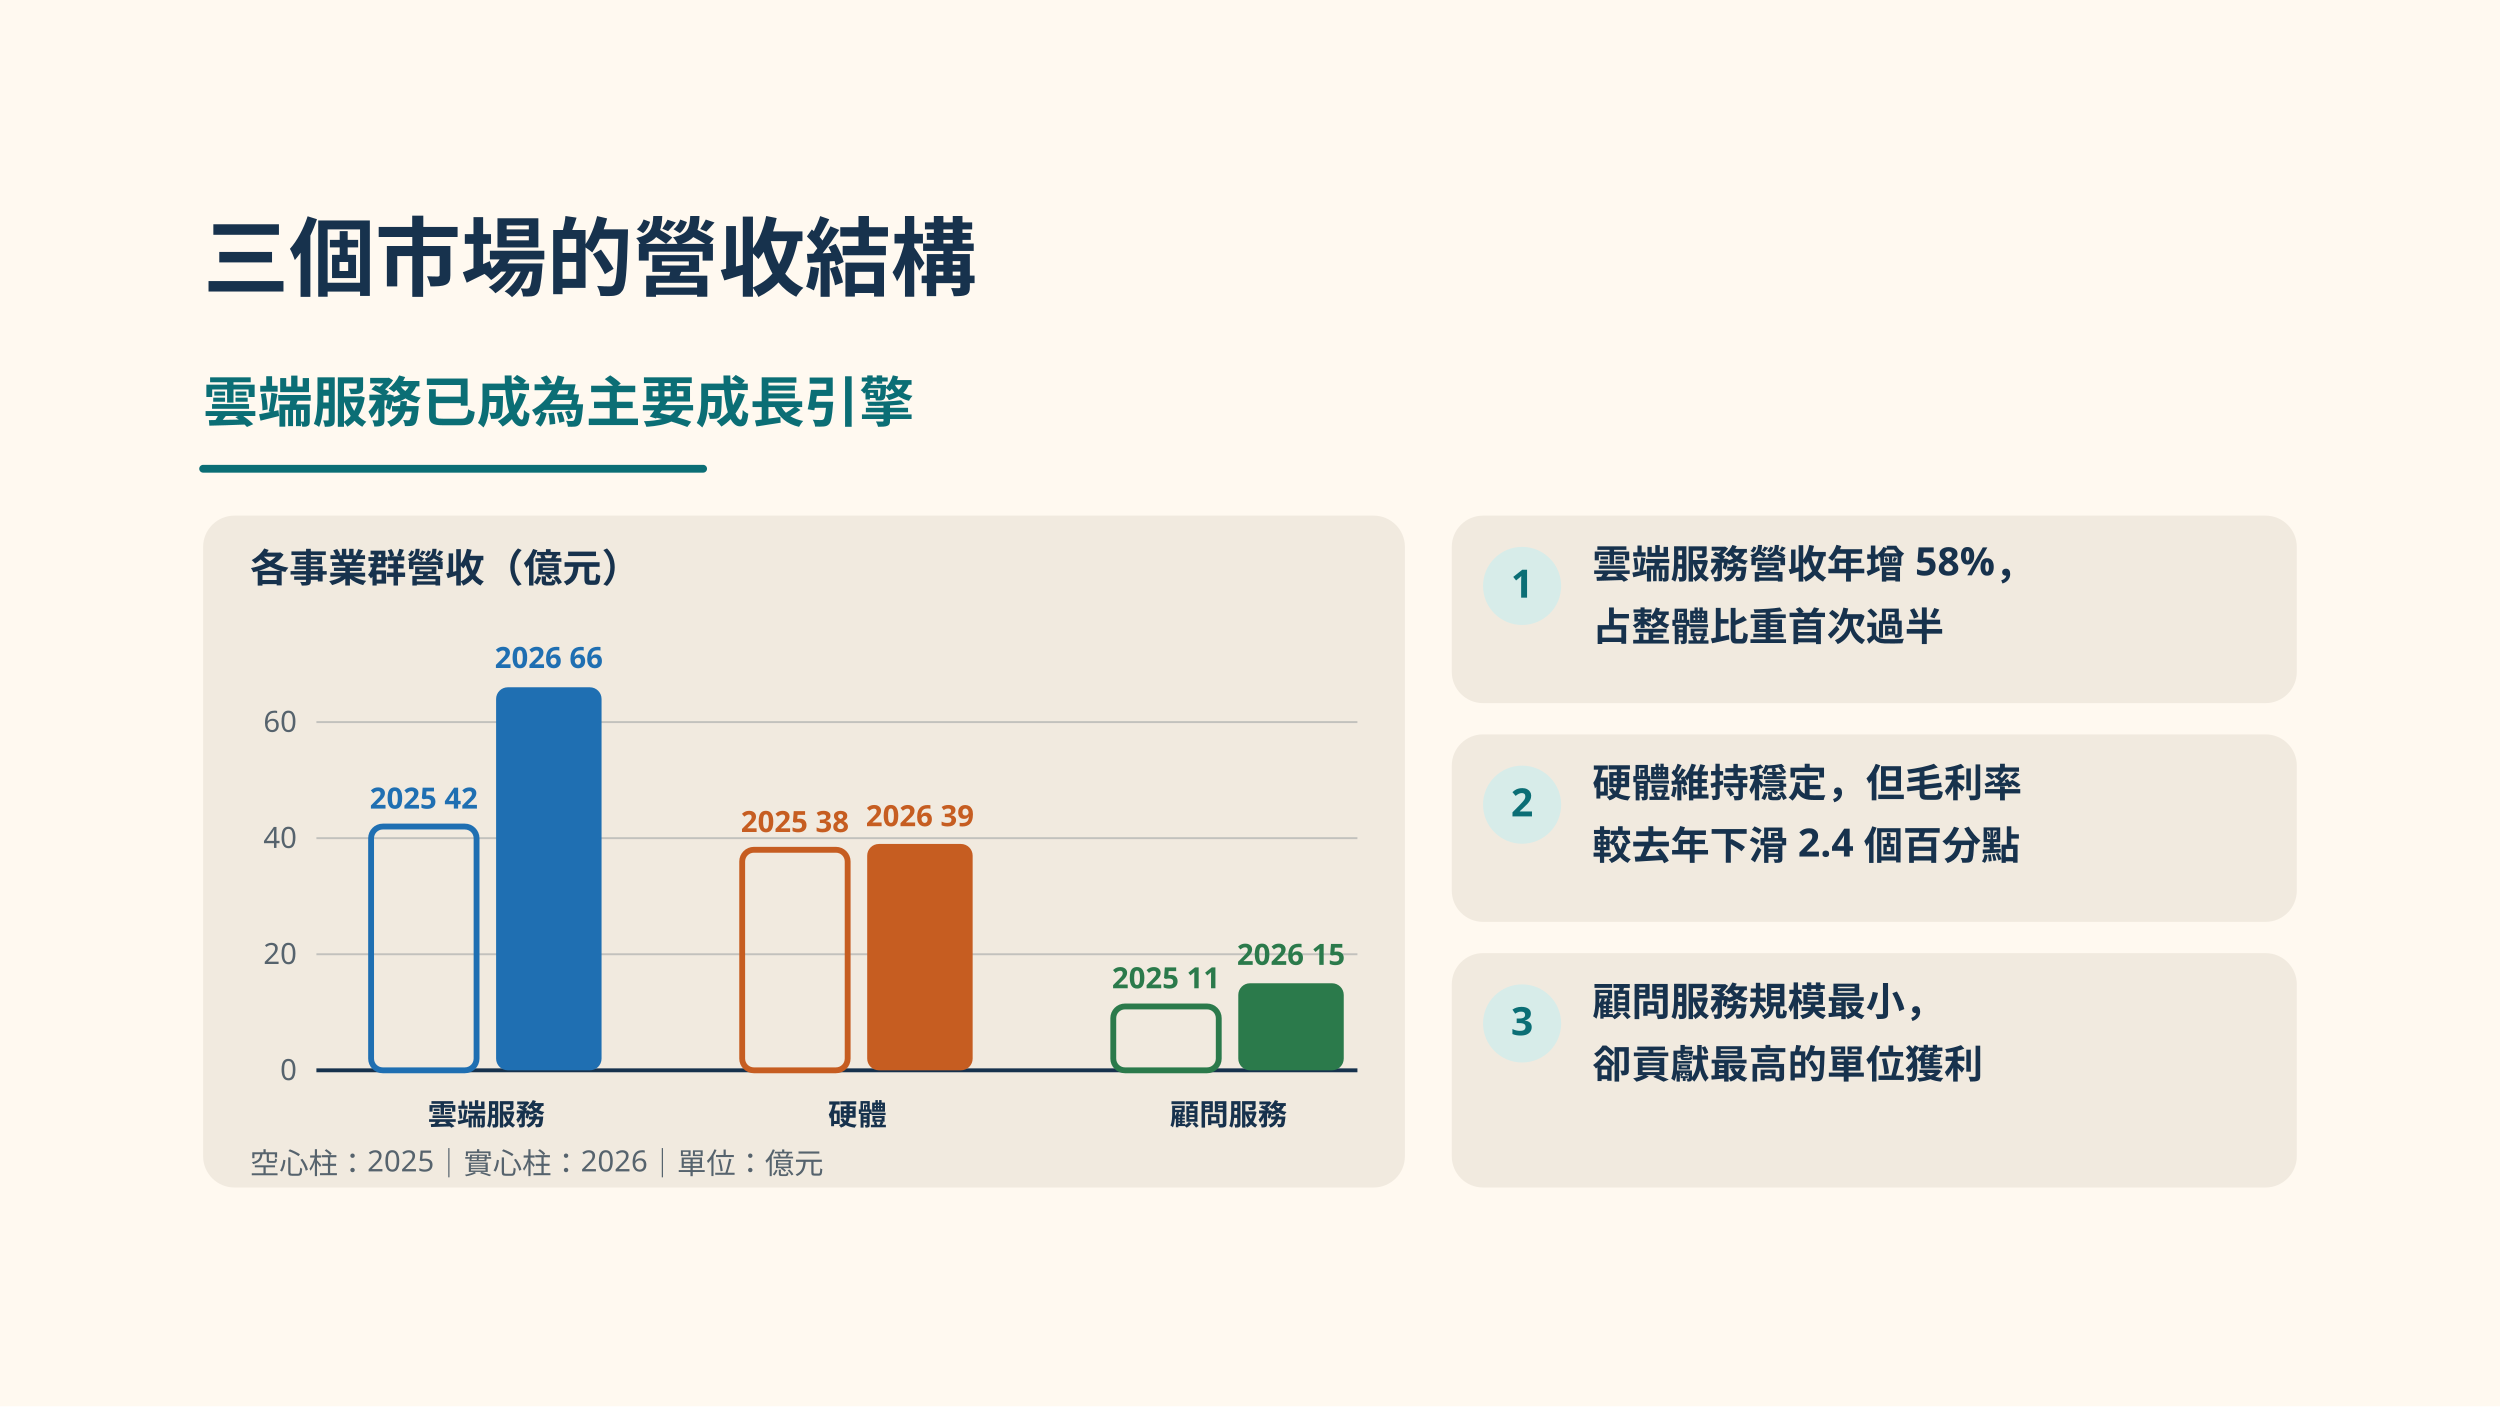
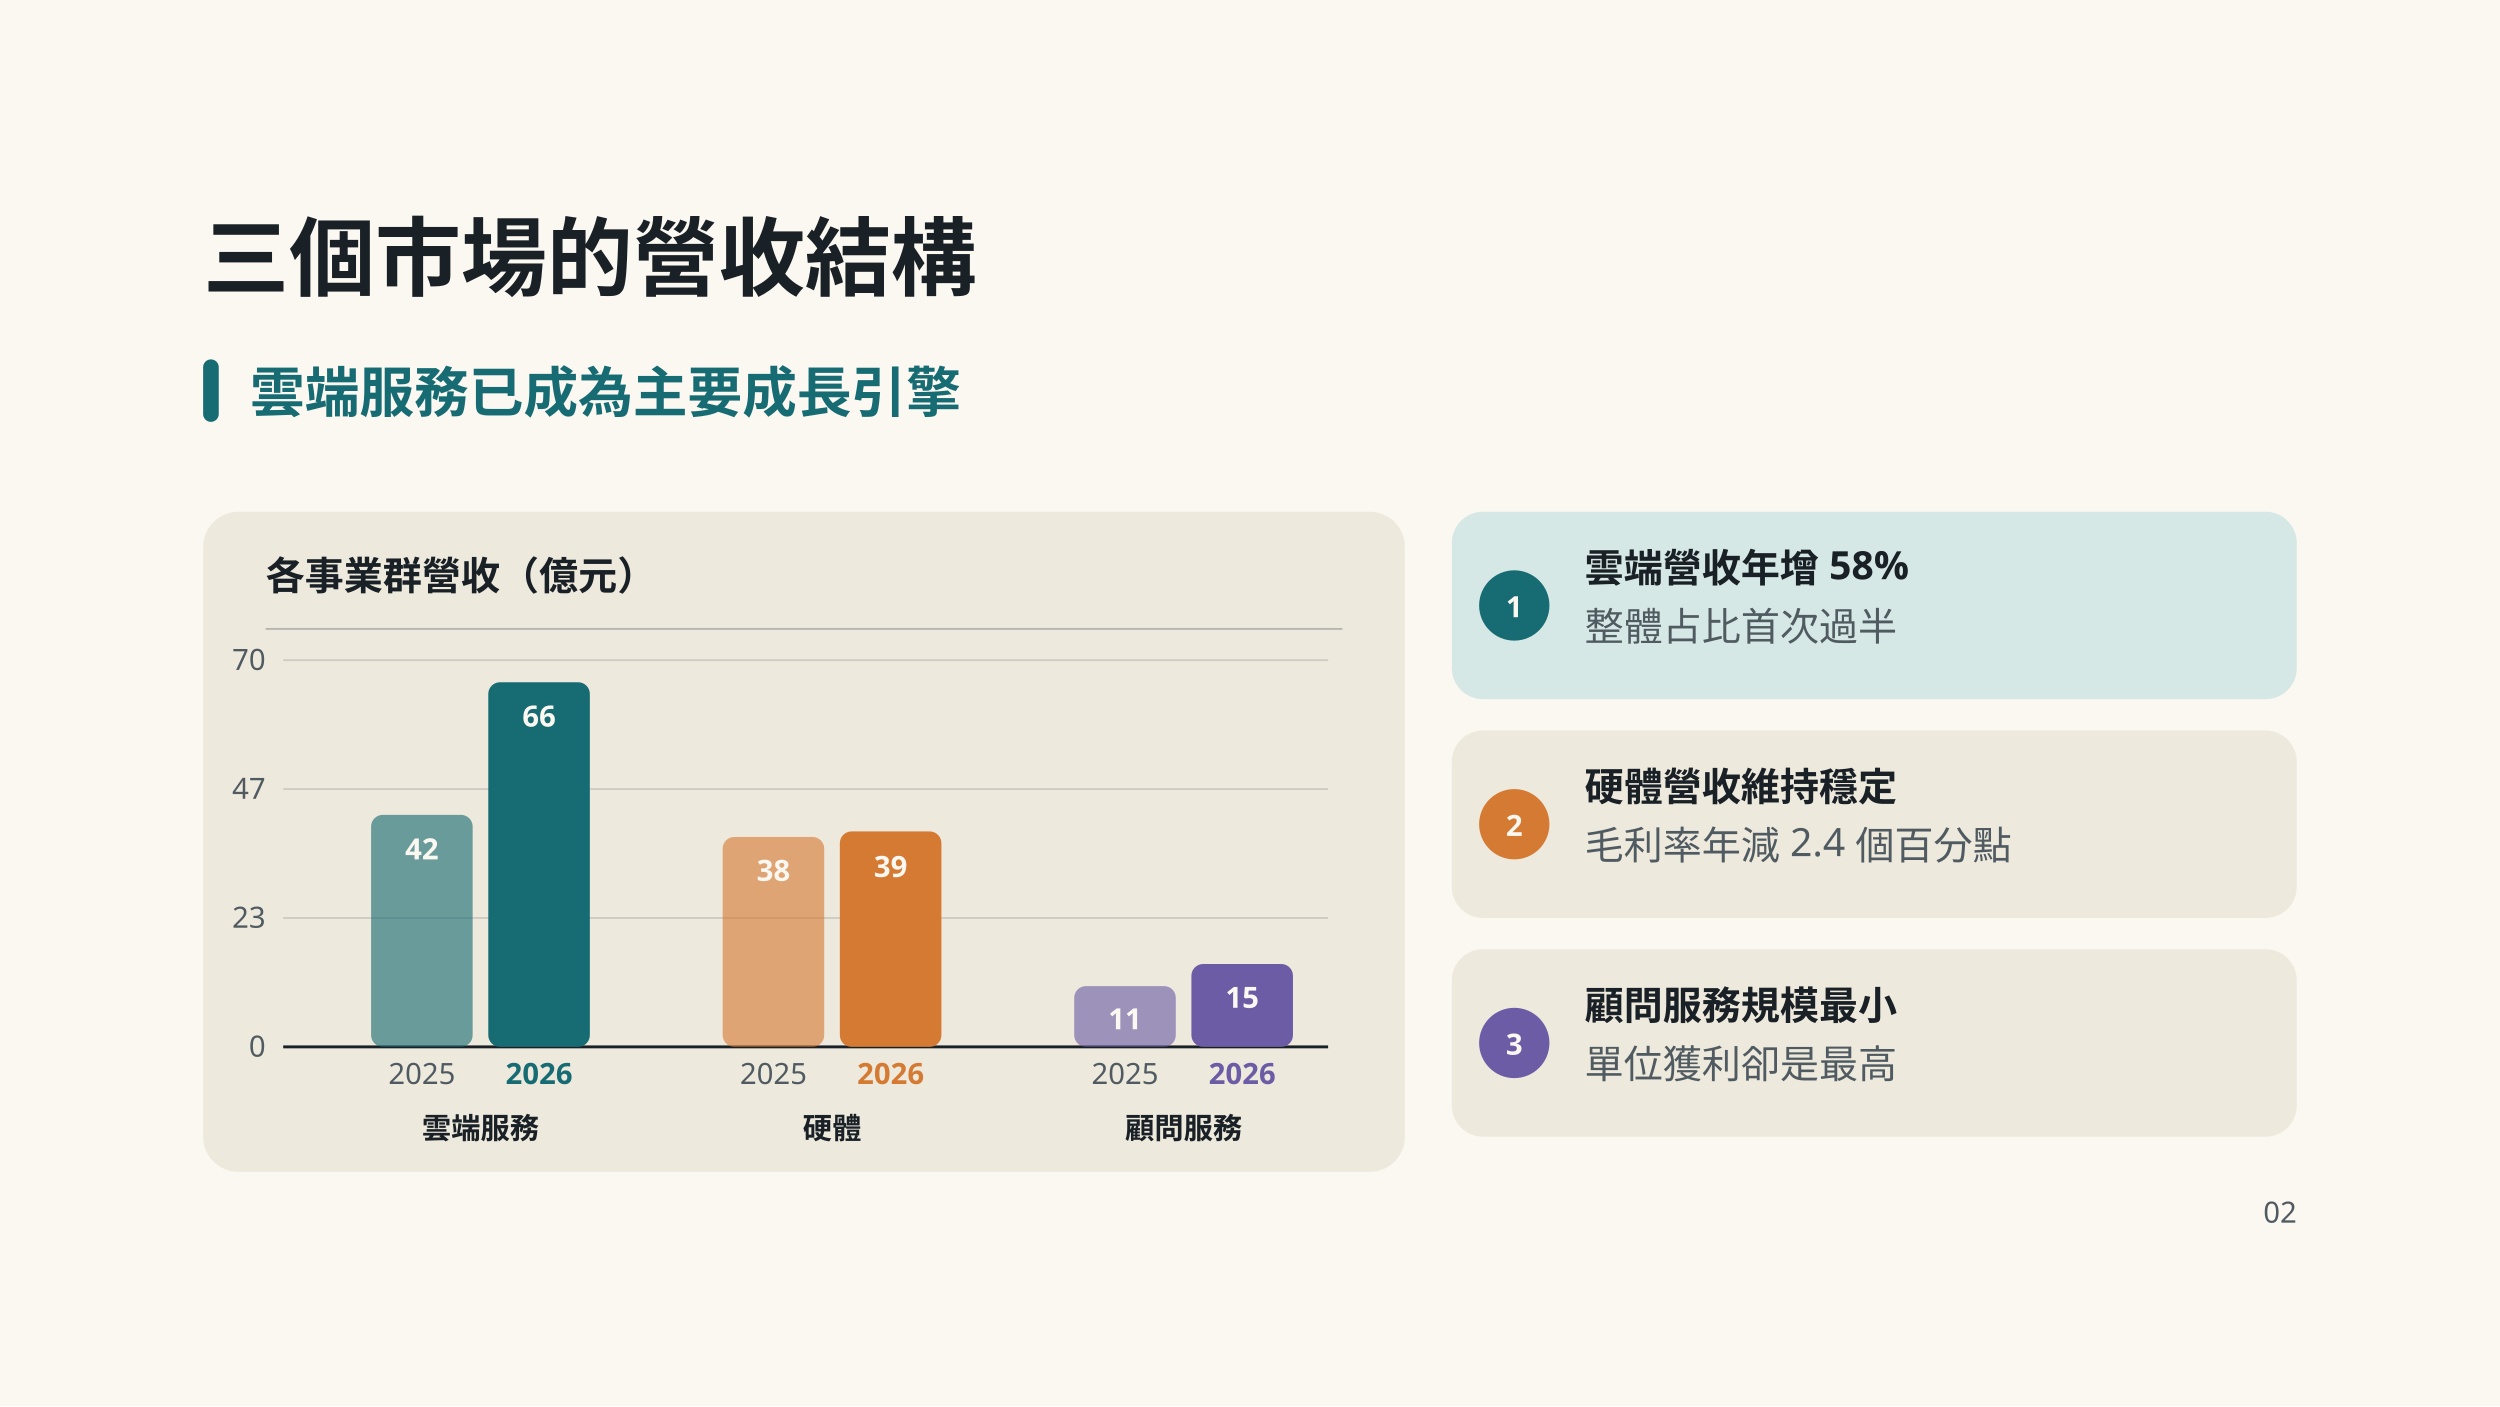
<svg xmlns="http://www.w3.org/2000/svg" viewBox="0 0 1280 720" data-pptx-page-role="content">
-   <rect id="page-background" data-pptx-role="background" x="0" y="0" width="1280" height="720" fill="#FFF9F0" />
-   <g id="page-title" data-pptx-bounds="104 104 1072 64">
-     <text x="104" y="148" fill="#17324D" font-family="'Noto Sans TC', 'PingFang TC', 'Microsoft JhengHei', 'Hiragino Sans', system-ui, sans-serif" font-size="44" font-weight="700">三個市場的營收結構</text>
+   <rect id="page-background" data-pptx-role="background" x="0" y="0" width="1280" height="720" fill="#FBF8F1" />
+   <g id="page-heading" data-pptx-bounds="104 104 1072 126">
+     <text x="104" y="148" fill="#192126" font-family="'Noto Sans TC', 'PingFang TC', 'Microsoft JhengHei', 'Hiragino Sans', system-ui, sans-serif" font-size="44" font-weight="700">三個市場的營收結構</text>
+     <rect x="104" y="184" width="8" height="32" rx="4" ry="4" fill="#176B73" />
+     <text x="128" y="211" fill="#176B73" font-family="'Noto Sans TC', 'PingFang TC', 'Microsoft JhengHei', 'Hiragino Sans', system-ui, sans-serif" font-size="28" font-weight="700">雲端服務已成為主要成長引擎</text>
  </g>
-   <g id="growth-subtitle" data-pptx-bounds="104 184 1072 60">
-     <text x="104" y="216" fill="#0B6E75" font-family="'Noto Sans TC', 'PingFang TC', 'Microsoft JhengHei', 'Hiragino Sans', system-ui, sans-serif" font-size="28" font-weight="700">雲端服務已成為主要成長引擎</text>
-     <line x1="104" y1="240" x2="360" y2="240" stroke="#0B6E75" stroke-width="4" stroke-linecap="round" />
+   <g id="revenue-chart" data-pptx-bounds="104 262 615.31 338" data-pptx-replace-with="chart">
+     <rect x="104" y="262" width="615.31" height="338" rx="18" ry="18" fill="#EEE9DD" />
+     <text x="136" y="302" fill="#192126" font-family="'Noto Sans TC', 'PingFang TC', 'Microsoft JhengHei', 'Hiragino Sans', system-ui, sans-serif" font-size="20" font-weight="700">各事業群營收（億元）</text>
+     <line x1="136" y1="322" x2="687.31" y2="322" stroke="#505B61" stroke-width="1" stroke-opacity="0.35" />
+     <text x="136" y="343" fill="#505B61" font-family="'Noto Sans TC', 'PingFang TC', 'Microsoft JhengHei', 'Hiragino Sans', system-ui, sans-serif" font-size="15" text-anchor="end">70</text>
+     <text x="136" y="409" fill="#505B61" font-family="'Noto Sans TC', 'PingFang TC', 'Microsoft JhengHei', 'Hiragino Sans', system-ui, sans-serif" font-size="15" text-anchor="end">47</text>
+     <text x="136" y="475" fill="#505B61" font-family="'Noto Sans TC', 'PingFang TC', 'Microsoft JhengHei', 'Hiragino Sans', system-ui, sans-serif" font-size="15" text-anchor="end">23</text>
+     <text x="136" y="541" fill="#505B61" font-family="'Noto Sans TC', 'PingFang TC', 'Microsoft JhengHei', 'Hiragino Sans', system-ui, sans-serif" font-size="15" text-anchor="end">0</text>
+     <line x1="145" y1="338" x2="680" y2="338" stroke="#505B61" stroke-width="1" stroke-opacity="0.2" />
+     <line x1="145" y1="404" x2="680" y2="404" stroke="#505B61" stroke-width="1" stroke-opacity="0.2" />
+     <line x1="145" y1="470" x2="680" y2="470" stroke="#505B61" stroke-width="1" stroke-opacity="0.2" />
+     <line x1="145" y1="536" x2="680" y2="536" stroke="#192126" stroke-width="1.5" />
+     <rect x="190" y="417.2" width="52" height="118.8" rx="6" ry="6" fill="#176B73" fill-opacity="0.62" />
+     <rect x="250" y="349.31" width="52" height="186.69" rx="6" ry="6" fill="#176B73" />
+     <text x="216" y="440" fill="#FBF8F1" font-family="'Noto Sans TC', 'PingFang TC', 'Microsoft JhengHei', 'Hiragino Sans', system-ui, sans-serif" font-size="15" font-weight="700" text-anchor="middle">42</text>
+     <text x="276" y="372" fill="#FBF8F1" font-family="'Noto Sans TC', 'PingFang TC', 'Microsoft JhengHei', 'Hiragino Sans', system-ui, sans-serif" font-size="15" font-weight="700" text-anchor="middle">66</text>
+     <text x="216" y="555" fill="#505B61" font-family="'Noto Sans TC', 'PingFang TC', 'Microsoft JhengHei', 'Hiragino Sans', system-ui, sans-serif" font-size="15" text-anchor="middle">2025</text>
+     <text x="276" y="555" fill="#176B73" font-family="'Noto Sans TC', 'PingFang TC', 'Microsoft JhengHei', 'Hiragino Sans', system-ui, sans-serif" font-size="15" font-weight="700" text-anchor="middle">2026</text>
+     <text x="246" y="583" fill="#192126" font-family="'Noto Sans TC', 'PingFang TC', 'Microsoft JhengHei', 'Hiragino Sans', system-ui, sans-serif" font-size="15" font-weight="700" text-anchor="middle">雲端服務</text>
+     <rect x="370" y="428.51" width="52" height="107.49" rx="6" ry="6" fill="#D57A32" fill-opacity="0.62" />
+     <rect x="430" y="425.69" width="52" height="110.31" rx="6" ry="6" fill="#D57A32" />
+     <text x="396" y="451" fill="#FBF8F1" font-family="'Noto Sans TC', 'PingFang TC', 'Microsoft JhengHei', 'Hiragino Sans', system-ui, sans-serif" font-size="15" font-weight="700" text-anchor="middle">38</text>
+     <text x="456" y="449" fill="#FBF8F1" font-family="'Noto Sans TC', 'PingFang TC', 'Microsoft JhengHei', 'Hiragino Sans', system-ui, sans-serif" font-size="15" font-weight="700" text-anchor="middle">39</text>
+     <text x="396" y="555" fill="#505B61" font-family="'Noto Sans TC', 'PingFang TC', 'Microsoft JhengHei', 'Hiragino Sans', system-ui, sans-serif" font-size="15" text-anchor="middle">2025</text>
+     <text x="456" y="555" fill="#D57A32" font-family="'Noto Sans TC', 'PingFang TC', 'Microsoft JhengHei', 'Hiragino Sans', system-ui, sans-serif" font-size="15" font-weight="700" text-anchor="middle">2026</text>
+     <text x="426" y="583" fill="#192126" font-family="'Noto Sans TC', 'PingFang TC', 'Microsoft JhengHei', 'Hiragino Sans', system-ui, sans-serif" font-size="15" font-weight="700" text-anchor="middle">硬體</text>
+     <rect x="550" y="504.89" width="52" height="31.11" rx="6" ry="6" fill="#6B5CA5" fill-opacity="0.62" />
+     <rect x="610" y="493.57" width="52" height="42.43" rx="6" ry="6" fill="#6B5CA5" />
+     <text x="576" y="527" fill="#FBF8F1" font-family="'Noto Sans TC', 'PingFang TC', 'Microsoft JhengHei', 'Hiragino Sans', system-ui, sans-serif" font-size="15" font-weight="700" text-anchor="middle">11</text>
+     <text x="636" y="516" fill="#FBF8F1" font-family="'Noto Sans TC', 'PingFang TC', 'Microsoft JhengHei', 'Hiragino Sans', system-ui, sans-serif" font-size="15" font-weight="700" text-anchor="middle">15</text>
+     <text x="576" y="555" fill="#505B61" font-family="'Noto Sans TC', 'PingFang TC', 'Microsoft JhengHei', 'Hiragino Sans', system-ui, sans-serif" font-size="15" text-anchor="middle">2025</text>
+     <text x="636" y="555" fill="#6B5CA5" font-family="'Noto Sans TC', 'PingFang TC', 'Microsoft JhengHei', 'Hiragino Sans', system-ui, sans-serif" font-size="15" font-weight="700" text-anchor="middle">2026</text>
+     <text x="606" y="583" fill="#192126" font-family="'Noto Sans TC', 'PingFang TC', 'Microsoft JhengHei', 'Hiragino Sans', system-ui, sans-serif" font-size="15" font-weight="700" text-anchor="middle">顧問服務</text>
  </g>
-   <g id="business-revenue-chart" data-pptx-bounds="104 264 615.31 344" data-pptx-replace-with="chart">
-     <rect x="104" y="264" width="615.31" height="344" rx="16" ry="16" fill="#F1EADF" />
-     <text x="128" y="298" fill="#17324D" font-family="'Noto Sans TC', 'PingFang TC', 'Microsoft JhengHei', 'Hiragino Sans', system-ui, sans-serif" font-size="20" font-weight="700">各事業群營收（億元）</text>
-     <line x1="162" y1="369.71" x2="695" y2="369.71" stroke="#56636D" stroke-width="1" stroke-opacity="0.3" />
-     <line x1="162" y1="429.14" x2="695" y2="429.14" stroke="#56636D" stroke-width="1" stroke-opacity="0.3" />
-     <line x1="162" y1="488.57" x2="695" y2="488.57" stroke="#56636D" stroke-width="1" stroke-opacity="0.3" />
-     <line x1="162" y1="548" x2="695" y2="548" stroke="#17324D" stroke-width="2" />
-     <text x="152" y="374.71" fill="#56636D" font-family="'Noto Sans TC', 'PingFang TC', 'Microsoft JhengHei', 'Hiragino Sans', system-ui, sans-serif" font-size="15" text-anchor="end">60</text>
-     <text x="152" y="434.14" fill="#56636D" font-family="'Noto Sans TC', 'PingFang TC', 'Microsoft JhengHei', 'Hiragino Sans', system-ui, sans-serif" font-size="15" text-anchor="end">40</text>
-     <text x="152" y="493.57" fill="#56636D" font-family="'Noto Sans TC', 'PingFang TC', 'Microsoft JhengHei', 'Hiragino Sans', system-ui, sans-serif" font-size="15" text-anchor="end">20</text>
-     <text x="152" y="553" fill="#56636D" font-family="'Noto Sans TC', 'PingFang TC', 'Microsoft JhengHei', 'Hiragino Sans', system-ui, sans-serif" font-size="15" text-anchor="end">0</text>
-     <rect x="190" y="423.2" width="54" height="124.8" rx="6" ry="6" fill="none" stroke="#1F6FB2" stroke-width="3" />
-     <rect x="254" y="351.89" width="54" height="196.11" rx="6" ry="6" fill="#1F6FB2" />
-     <text x="217" y="414" fill="#1F6FB2" font-family="'Noto Sans TC', 'PingFang TC', 'Microsoft JhengHei', 'Hiragino Sans', system-ui, sans-serif" font-size="15" font-weight="700" text-anchor="middle">2025 42</text>
-     <text x="281" y="342" fill="#1F6FB2" font-family="'Noto Sans TC', 'PingFang TC', 'Microsoft JhengHei', 'Hiragino Sans', system-ui, sans-serif" font-size="15" font-weight="700" text-anchor="middle">2026 66</text>
-     <text x="249" y="576" fill="#17324D" font-family="'Noto Sans TC', 'PingFang TC', 'Microsoft JhengHei', 'Hiragino Sans', system-ui, sans-serif" font-size="15" font-weight="700" text-anchor="middle">雲端服務</text>
-     <rect x="380" y="435.09" width="54" height="112.91" rx="6" ry="6" fill="none" stroke="#C65D21" stroke-width="3" />
-     <rect x="444" y="432.11" width="54" height="115.89" rx="6" ry="6" fill="#C65D21" />
-     <text x="407" y="426" fill="#C65D21" font-family="'Noto Sans TC', 'PingFang TC', 'Microsoft JhengHei', 'Hiragino Sans', system-ui, sans-serif" font-size="15" font-weight="700" text-anchor="middle">2025 38</text>
-     <text x="471" y="423" fill="#C65D21" font-family="'Noto Sans TC', 'PingFang TC', 'Microsoft JhengHei', 'Hiragino Sans', system-ui, sans-serif" font-size="15" font-weight="700" text-anchor="middle">2026 39</text>
-     <text x="439" y="576" fill="#17324D" font-family="'Noto Sans TC', 'PingFang TC', 'Microsoft JhengHei', 'Hiragino Sans', system-ui, sans-serif" font-size="15" font-weight="700" text-anchor="middle">硬體</text>
-     <rect x="570" y="515.31" width="54" height="32.69" rx="6" ry="6" fill="none" stroke="#2B7A4B" stroke-width="3" />
-     <rect x="634" y="503.43" width="54" height="44.57" rx="6" ry="6" fill="#2B7A4B" />
-     <text x="597" y="506" fill="#2B7A4B" font-family="'Noto Sans TC', 'PingFang TC', 'Microsoft JhengHei', 'Hiragino Sans', system-ui, sans-serif" font-size="15" font-weight="700" text-anchor="middle">2025 11</text>
-     <text x="661" y="494" fill="#2B7A4B" font-family="'Noto Sans TC', 'PingFang TC', 'Microsoft JhengHei', 'Hiragino Sans', system-ui, sans-serif" font-size="15" font-weight="700" text-anchor="middle">2026 15</text>
-     <text x="629" y="576" fill="#17324D" font-family="'Noto Sans TC', 'PingFang TC', 'Microsoft JhengHei', 'Hiragino Sans', system-ui, sans-serif" font-size="15" font-weight="700" text-anchor="middle">顧問服務</text>
-     <text x="128" y="601" fill="#56636D" font-family="'Noto Sans TC', 'PingFang TC', 'Microsoft JhengHei', 'Hiragino Sans', system-ui, sans-serif" font-size="15">空心柱：2025｜實心柱：2026｜單位：億元</text>
-   </g>
-   <g id="operating-insights" data-pptx-bounds="743.31 264 432.65 344">
-     <rect x="743.31" y="264" width="432.65" height="96" rx="16" ry="16" fill="#F1EADF" />
-     <circle cx="779.31" cy="300" r="20" fill="#D7ECE9" />
-     <text x="779.31" y="306" fill="#0B6E75" font-family="'Noto Sans TC', 'PingFang TC', 'Microsoft JhengHei', 'Hiragino Sans', system-ui, sans-serif" font-size="20" font-weight="700" text-anchor="middle">1</text>
-     <text x="815.31" y="296" fill="#17324D" font-family="'Noto Sans TC', 'PingFang TC', 'Microsoft JhengHei', 'Hiragino Sans', system-ui, sans-serif" font-size="20" font-weight="700">雲端服務營收年增 58%，<tspan x="815.31" dy="32">占整體比重首次過半</tspan>
+   <g id="key-points" data-pptx-bounds="743.31 262 432.65 338">
+     <rect x="743.31" y="262" width="432.65" height="96" rx="16" ry="16" fill="#D6E8E5" />
+     <circle cx="775.31" cy="310" r="18" fill="#176B73" />
+     <text x="775.31" y="316" fill="#FBF8F1" font-family="'Noto Sans TC', 'PingFang TC', 'Microsoft JhengHei', 'Hiragino Sans', system-ui, sans-serif" font-size="15" font-weight="700" text-anchor="middle">1</text>
+     <text x="811.31" y="298" fill="#192126" font-family="'Noto Sans TC', 'PingFang TC', 'Microsoft JhengHei', 'Hiragino Sans', system-ui, sans-serif" font-size="20" font-weight="700">雲端營收年增 58%<tspan x="811.31" dy="30" fill="#505B61" font-weight="400">整體占比首次過半</tspan>
    </text>
-     <rect x="743.31" y="376" width="432.65" height="96" rx="16" ry="16" fill="#F1EADF" />
-     <circle cx="779.31" cy="412" r="20" fill="#D7ECE9" />
-     <text x="779.31" y="418" fill="#0B6E75" font-family="'Noto Sans TC', 'PingFang TC', 'Microsoft JhengHei', 'Hiragino Sans', system-ui, sans-serif" font-size="20" font-weight="700" text-anchor="middle">2</text>
-     <text x="815.31" y="408" fill="#17324D" font-family="'Noto Sans TC', 'PingFang TC', 'Microsoft JhengHei', 'Hiragino Sans', system-ui, sans-serif" font-size="20" font-weight="700">硬體維持穩定，但毛利率<tspan x="815.31" dy="32">較去年下滑 2.4 個百分點</tspan>
+     <rect x="743.31" y="374" width="432.65" height="96" rx="16" ry="16" fill="#EEE9DD" />
+     <circle cx="775.31" cy="422" r="18" fill="#D57A32" />
+     <text x="775.31" y="428" fill="#FBF8F1" font-family="'Noto Sans TC', 'PingFang TC', 'Microsoft JhengHei', 'Hiragino Sans', system-ui, sans-serif" font-size="15" font-weight="700" text-anchor="middle">2</text>
+     <text x="811.31" y="410" fill="#192126" font-family="'Noto Sans TC', 'PingFang TC', 'Microsoft JhengHei', 'Hiragino Sans', system-ui, sans-serif" font-size="20" font-weight="700">硬體營收維持穩定<tspan x="811.31" dy="30" fill="#505B61" font-weight="400">毛利率年減 2.4 個百分點</tspan>
    </text>
-     <rect x="743.31" y="488" width="432.65" height="120" rx="16" ry="16" fill="#F1EADF" />
-     <circle cx="779.31" cy="524" r="20" fill="#D7ECE9" />
-     <text x="779.31" y="530" fill="#0B6E75" font-family="'Noto Sans TC', 'PingFang TC', 'Microsoft JhengHei', 'Hiragino Sans', system-ui, sans-serif" font-size="20" font-weight="700" text-anchor="middle">3</text>
-     <text x="815.31" y="520" fill="#17324D" font-family="'Noto Sans TC', 'PingFang TC', 'Microsoft JhengHei', 'Hiragino Sans', system-ui, sans-serif" font-size="20" font-weight="700">顧問服務規模最小，<tspan x="815.31" dy="32">卻貢獻最高的單位獲利</tspan>
+     <rect x="743.31" y="486" width="432.65" height="96" rx="16" ry="16" fill="#EEE9DD" />
+     <circle cx="775.31" cy="534" r="18" fill="#6B5CA5" />
+     <text x="775.31" y="540" fill="#FBF8F1" font-family="'Noto Sans TC', 'PingFang TC', 'Microsoft JhengHei', 'Hiragino Sans', system-ui, sans-serif" font-size="15" font-weight="700" text-anchor="middle">3</text>
+     <text x="811.31" y="522" fill="#192126" font-family="'Noto Sans TC', 'PingFang TC', 'Microsoft JhengHei', 'Hiragino Sans', system-ui, sans-serif" font-size="20" font-weight="700">顧問服務規模最小<tspan x="811.31" dy="30" fill="#505B61" font-weight="400">單位獲利卻是最高</tspan>
    </text>
  </g>
+   <g id="page-number" data-pptx-role="page-number" data-pptx-bounds="1108.63 608 67.33 24">
+     <text x="1175.96" y="626" fill="#505B61" font-family="'Noto Sans TC', 'PingFang TC', 'Microsoft JhengHei', 'Hiragino Sans', system-ui, sans-serif" font-size="15" text-anchor="end">02</text>
+   </g>
</svg>
